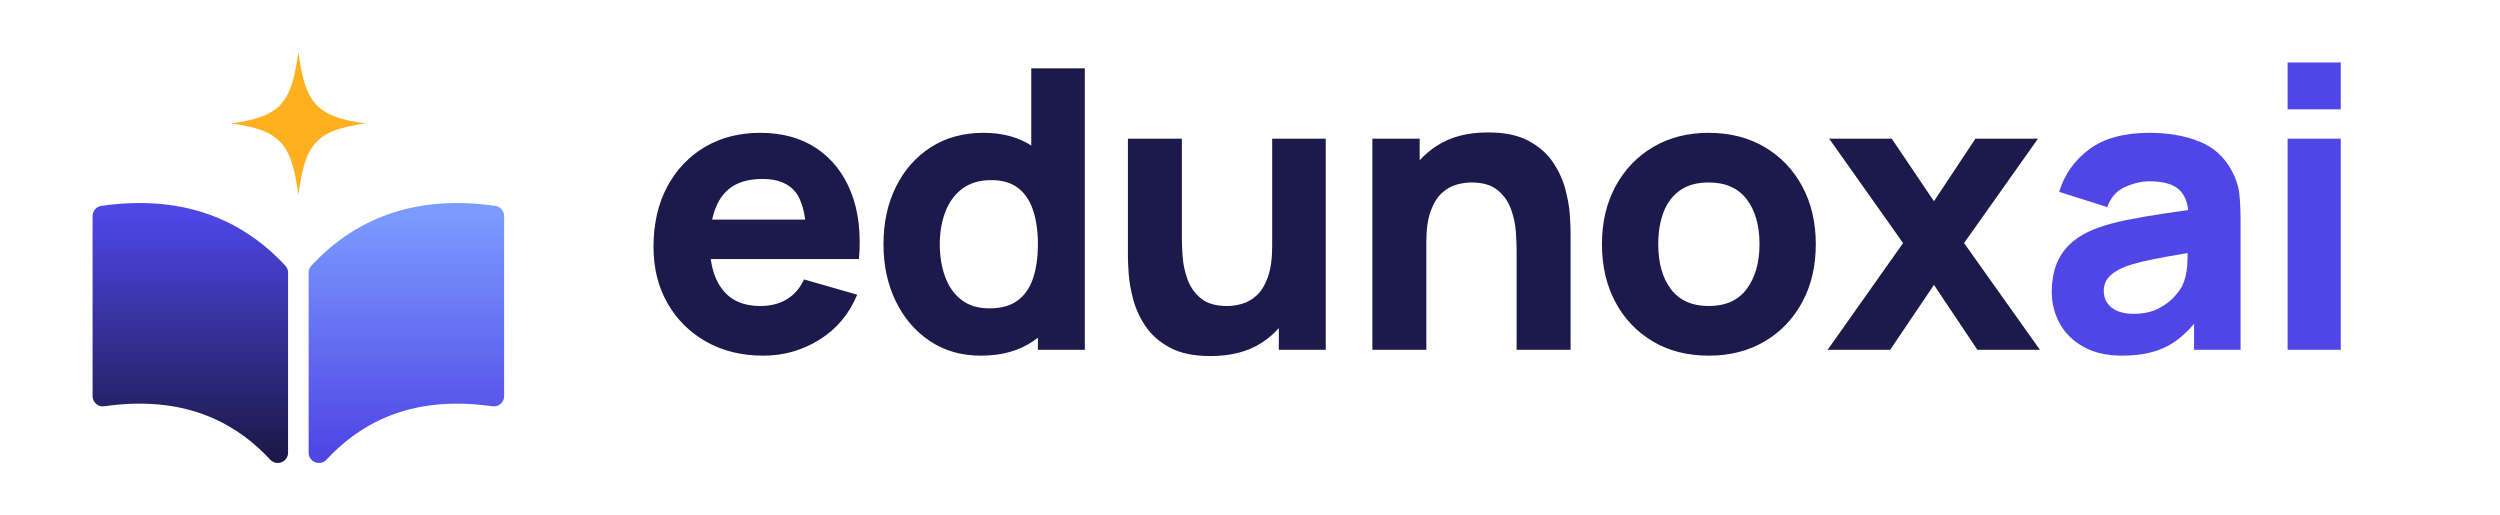
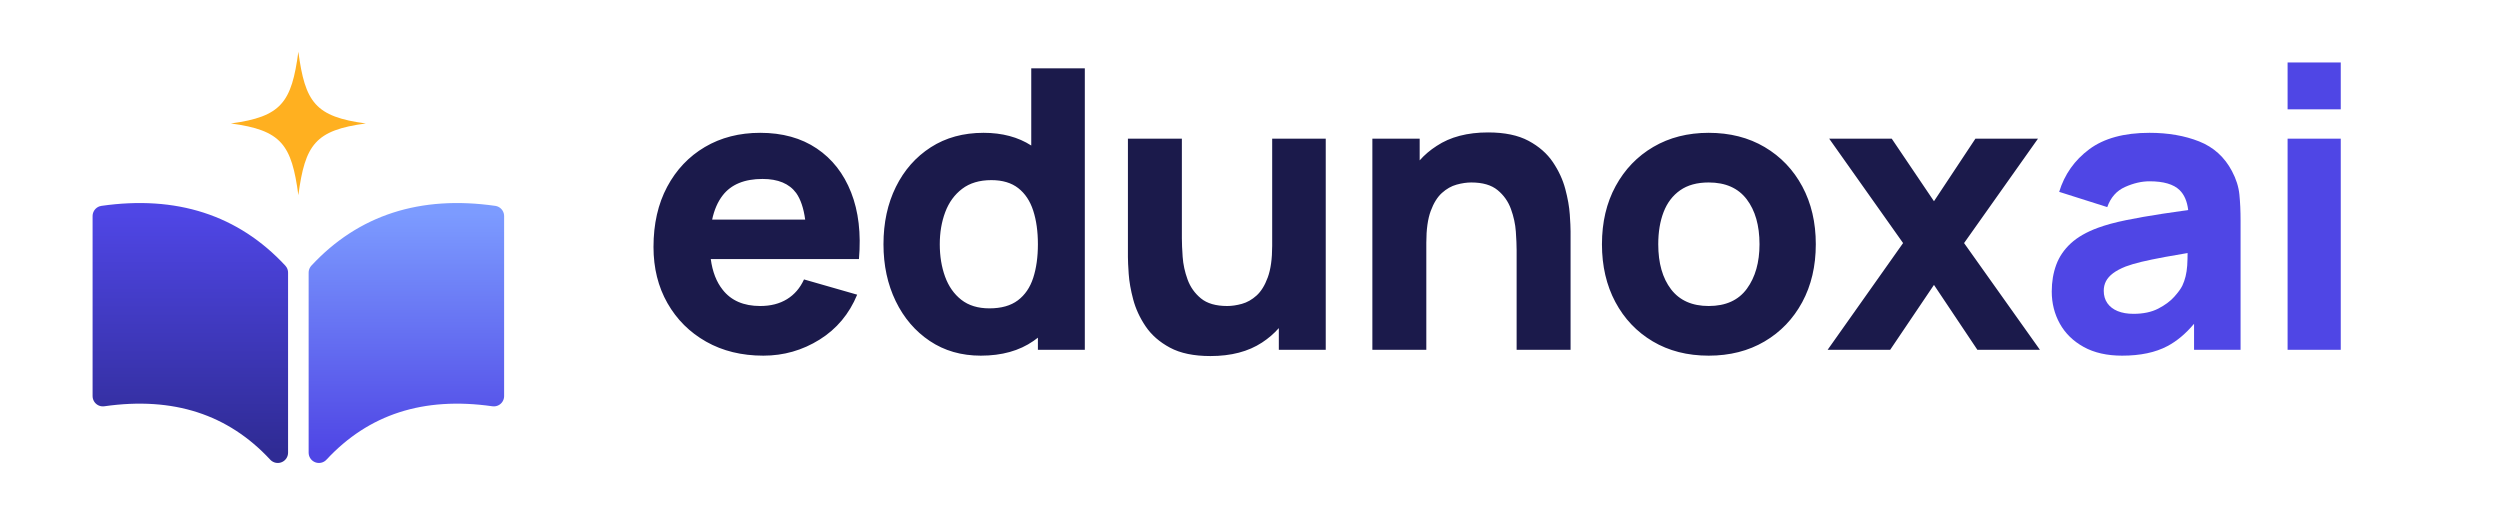
<svg xmlns="http://www.w3.org/2000/svg" viewBox="0 0 486 100" width="1458" height="300" role="img" aria-labelledby="t">
  <g transform="translate(8 0)">
    <defs>
      <linearGradient id="al" x1="0" y1="0" x2="0" y2="1">
        <stop offset="0" stop-color="#4F46E5" />
-         <stop offset="1" stop-color="#1B1A4B" />
+         <stop offset="1" stop-color="#2F2B94" />
      </linearGradient>
      <linearGradient id="bl" x1="0" y1="0" x2="0" y2="1">
        <stop offset="0" stop-color="#7C9BFF" />
        <stop offset="1" stop-color="#4F46E5" />
      </linearGradient>
    </defs>
    <g stroke-linejoin="round" stroke-width="4">
      <path d="M12 42 Q33 39 46 53 L46 88 Q33 74 12 77 Z" fill="url(#al)" stroke="url(#al)" />
      <path d="M88 42 Q67 39 54 53 L54 88 Q67 74 88 77 Z" fill="url(#bl)" stroke="url(#bl)" />
    </g>
    <path transform="translate(50 24) scale(0.82) translate(-50 -22)" d="M50 5 C51.6 17 54 20.4 66 22 C54 23.6 51.6 27 50 39 C48.4 27 46 23.6 34 22 C46 20.4 48.4 17 50 5 Z" fill="#FFB020" />
  </g>
  <path d="M148.396 69.14Q142.088 69.14 137.281 66.423Q132.474 63.706 129.757 58.937Q127.04 54.168 127.04 48.012Q127.04 41.286 129.7 36.308Q132.36 31.33 137.034 28.575Q141.708 25.82 147.788 25.82Q154.248 25.82 158.77 28.86Q163.292 31.9 165.458 37.41Q167.624 42.92 166.978 50.368H138.174Q138.668 54.054 140.492 56.334Q142.962 59.488 147.788 59.488Q150.828 59.488 152.994 58.158Q155.16 56.828 156.3 54.32L166.636 57.284Q164.318 62.908 159.321 66.024Q154.324 69.14 148.396 69.14ZM156.528 42.692Q156.072 39.348 154.78 37.524Q152.766 34.788 148.244 34.788Q142.962 34.788 140.492 37.98Q139.048 39.842 138.44 42.692Z M190.672 69.14Q185.01 69.14 180.754 66.29Q176.498 63.44 174.123 58.538Q171.748 53.636 171.748 47.48Q171.748 41.21 174.161 36.327Q176.574 31.444 180.944 28.632Q185.314 25.82 191.204 25.82Q196.638 25.82 200.476 28.29V13.28H210.888V68.0H201.768V65.644Q201.35 65.986 200.894 66.29Q196.79 69.14 190.672 69.14ZM192.344 59.944Q195.802 59.944 197.873 58.386Q199.944 56.828 200.856 54.016Q201.768 51.204 201.768 47.48Q201.768 43.756 200.856 40.944Q199.944 38.132 197.949 36.574Q195.954 35.016 192.724 35.016Q189.266 35.016 187.043 36.707Q184.82 38.398 183.756 41.229Q182.692 44.06 182.692 47.48Q182.692 50.938 183.718 53.769Q184.744 56.6 186.872 58.272Q189.0 59.944 192.344 59.944Z M235.304 69.216Q230.478 69.216 227.438 67.582Q224.398 65.948 222.707 63.44Q221.016 60.932 220.294 58.215Q219.572 55.498 219.42 53.256Q219.268 51.014 219.268 49.988V26.96H229.756V46.34Q229.756 47.746 229.908 49.931Q230.06 52.116 230.858 54.32Q231.656 56.524 233.461 58.006Q235.266 59.488 238.572 59.488Q239.902 59.488 241.422 59.07Q242.942 58.652 244.272 57.455Q245.602 56.258 246.457 53.921Q247.312 51.584 247.312 47.784V26.96H257.724V68.0H248.604V63.782Q247.198 65.378 245.336 66.594Q241.346 69.216 235.304 69.216Z M294.832 68.0V48.62Q294.832 47.214 294.68 45.029Q294.528 42.844 293.73 40.64Q292.932 38.436 291.127 36.954Q289.322 35.472 286.016 35.472Q284.686 35.472 283.166 35.89Q281.646 36.308 280.316 37.505Q278.986 38.702 278.131 41.02Q277.276 43.338 277.276 47.176V68.0H266.788V26.96H275.984V31.178Q277.39 29.582 279.29 28.366Q283.242 25.744 289.284 25.744Q294.11 25.744 297.15 27.378Q300.19 29.012 301.881 31.52Q303.572 34.028 304.294 36.745Q305.016 39.462 305.168 41.704Q305.32 43.946 305.32 44.972V68.0Z M332.168 69.14Q325.974 69.14 321.3 66.366Q316.626 63.592 314.023 58.709Q311.42 53.826 311.42 47.48Q311.42 41.058 314.08 36.175Q316.74 31.292 321.414 28.556Q326.088 25.82 332.168 25.82Q338.362 25.82 343.055 28.594Q347.748 31.368 350.37 36.251Q352.992 41.134 352.992 47.48Q352.992 53.864 350.351 58.747Q347.71 63.63 343.017 66.385Q338.324 69.14 332.168 69.14ZM332.168 59.488Q337.146 59.488 339.597 56.125Q342.048 52.762 342.048 47.48Q342.048 42.008 339.559 38.74Q337.07 35.472 332.168 35.472Q328.786 35.472 326.62 36.992Q324.454 38.512 323.409 41.21Q322.364 43.908 322.364 47.48Q322.364 52.99 324.853 56.239Q327.342 59.488 332.168 59.488Z M355.292 68.0 369.96 47.252 355.596 26.96H367.756L375.964 39.12L384.02 26.96H396.18L381.816 47.252L396.56 68.0H384.4L375.964 55.384L367.452 68.0Z" fill="#1B1A4B" />
  <path d="M412.54 69.14Q408.132 69.14 405.073 67.449Q402.014 65.758 400.437 62.927Q398.86 60.096 398.86 56.676Q398.86 53.826 399.734 51.47Q400.608 49.114 402.565 47.309Q404.522 45.504 407.828 44.288Q410.108 43.452 413.262 42.806Q416.416 42.16 420.406 41.552Q422.762 41.21 425.384 40.83Q425.08 38.284 423.712 36.954Q421.964 35.244 417.86 35.244Q415.58 35.244 413.11 36.346Q410.64 37.448 409.652 40.26L400.304 37.296Q401.862 32.204 406.156 29.012Q410.45 25.82 417.86 25.82Q423.294 25.82 427.512 27.492Q431.73 29.164 433.896 33.268Q435.112 35.548 435.34 37.828Q435.568 40.108 435.568 42.92V68.0H426.524V62.946Q424.092 65.834 421.356 67.278Q417.86 69.14 412.54 69.14ZM414.744 61.008Q417.594 61.008 419.551 60.001Q421.508 58.994 422.667 57.702Q423.826 56.41 424.244 55.536Q425.042 53.864 425.194 51.622Q425.27 50.292 425.27 49.19Q422.724 49.646 420.9 49.95Q418.05 50.482 416.302 50.9Q414.554 51.318 413.224 51.812Q411.704 52.42 410.773 53.123Q409.842 53.826 409.405 54.662Q408.968 55.498 408.968 56.524Q408.968 57.93 409.671 58.937Q410.374 59.944 411.666 60.476Q412.958 61.008 414.744 61.008Z M444.708 21.26V12.14H455.044V21.26ZM444.708 68.0V26.96H455.044V68.0Z" fill="#4F46E5" />
</svg>
